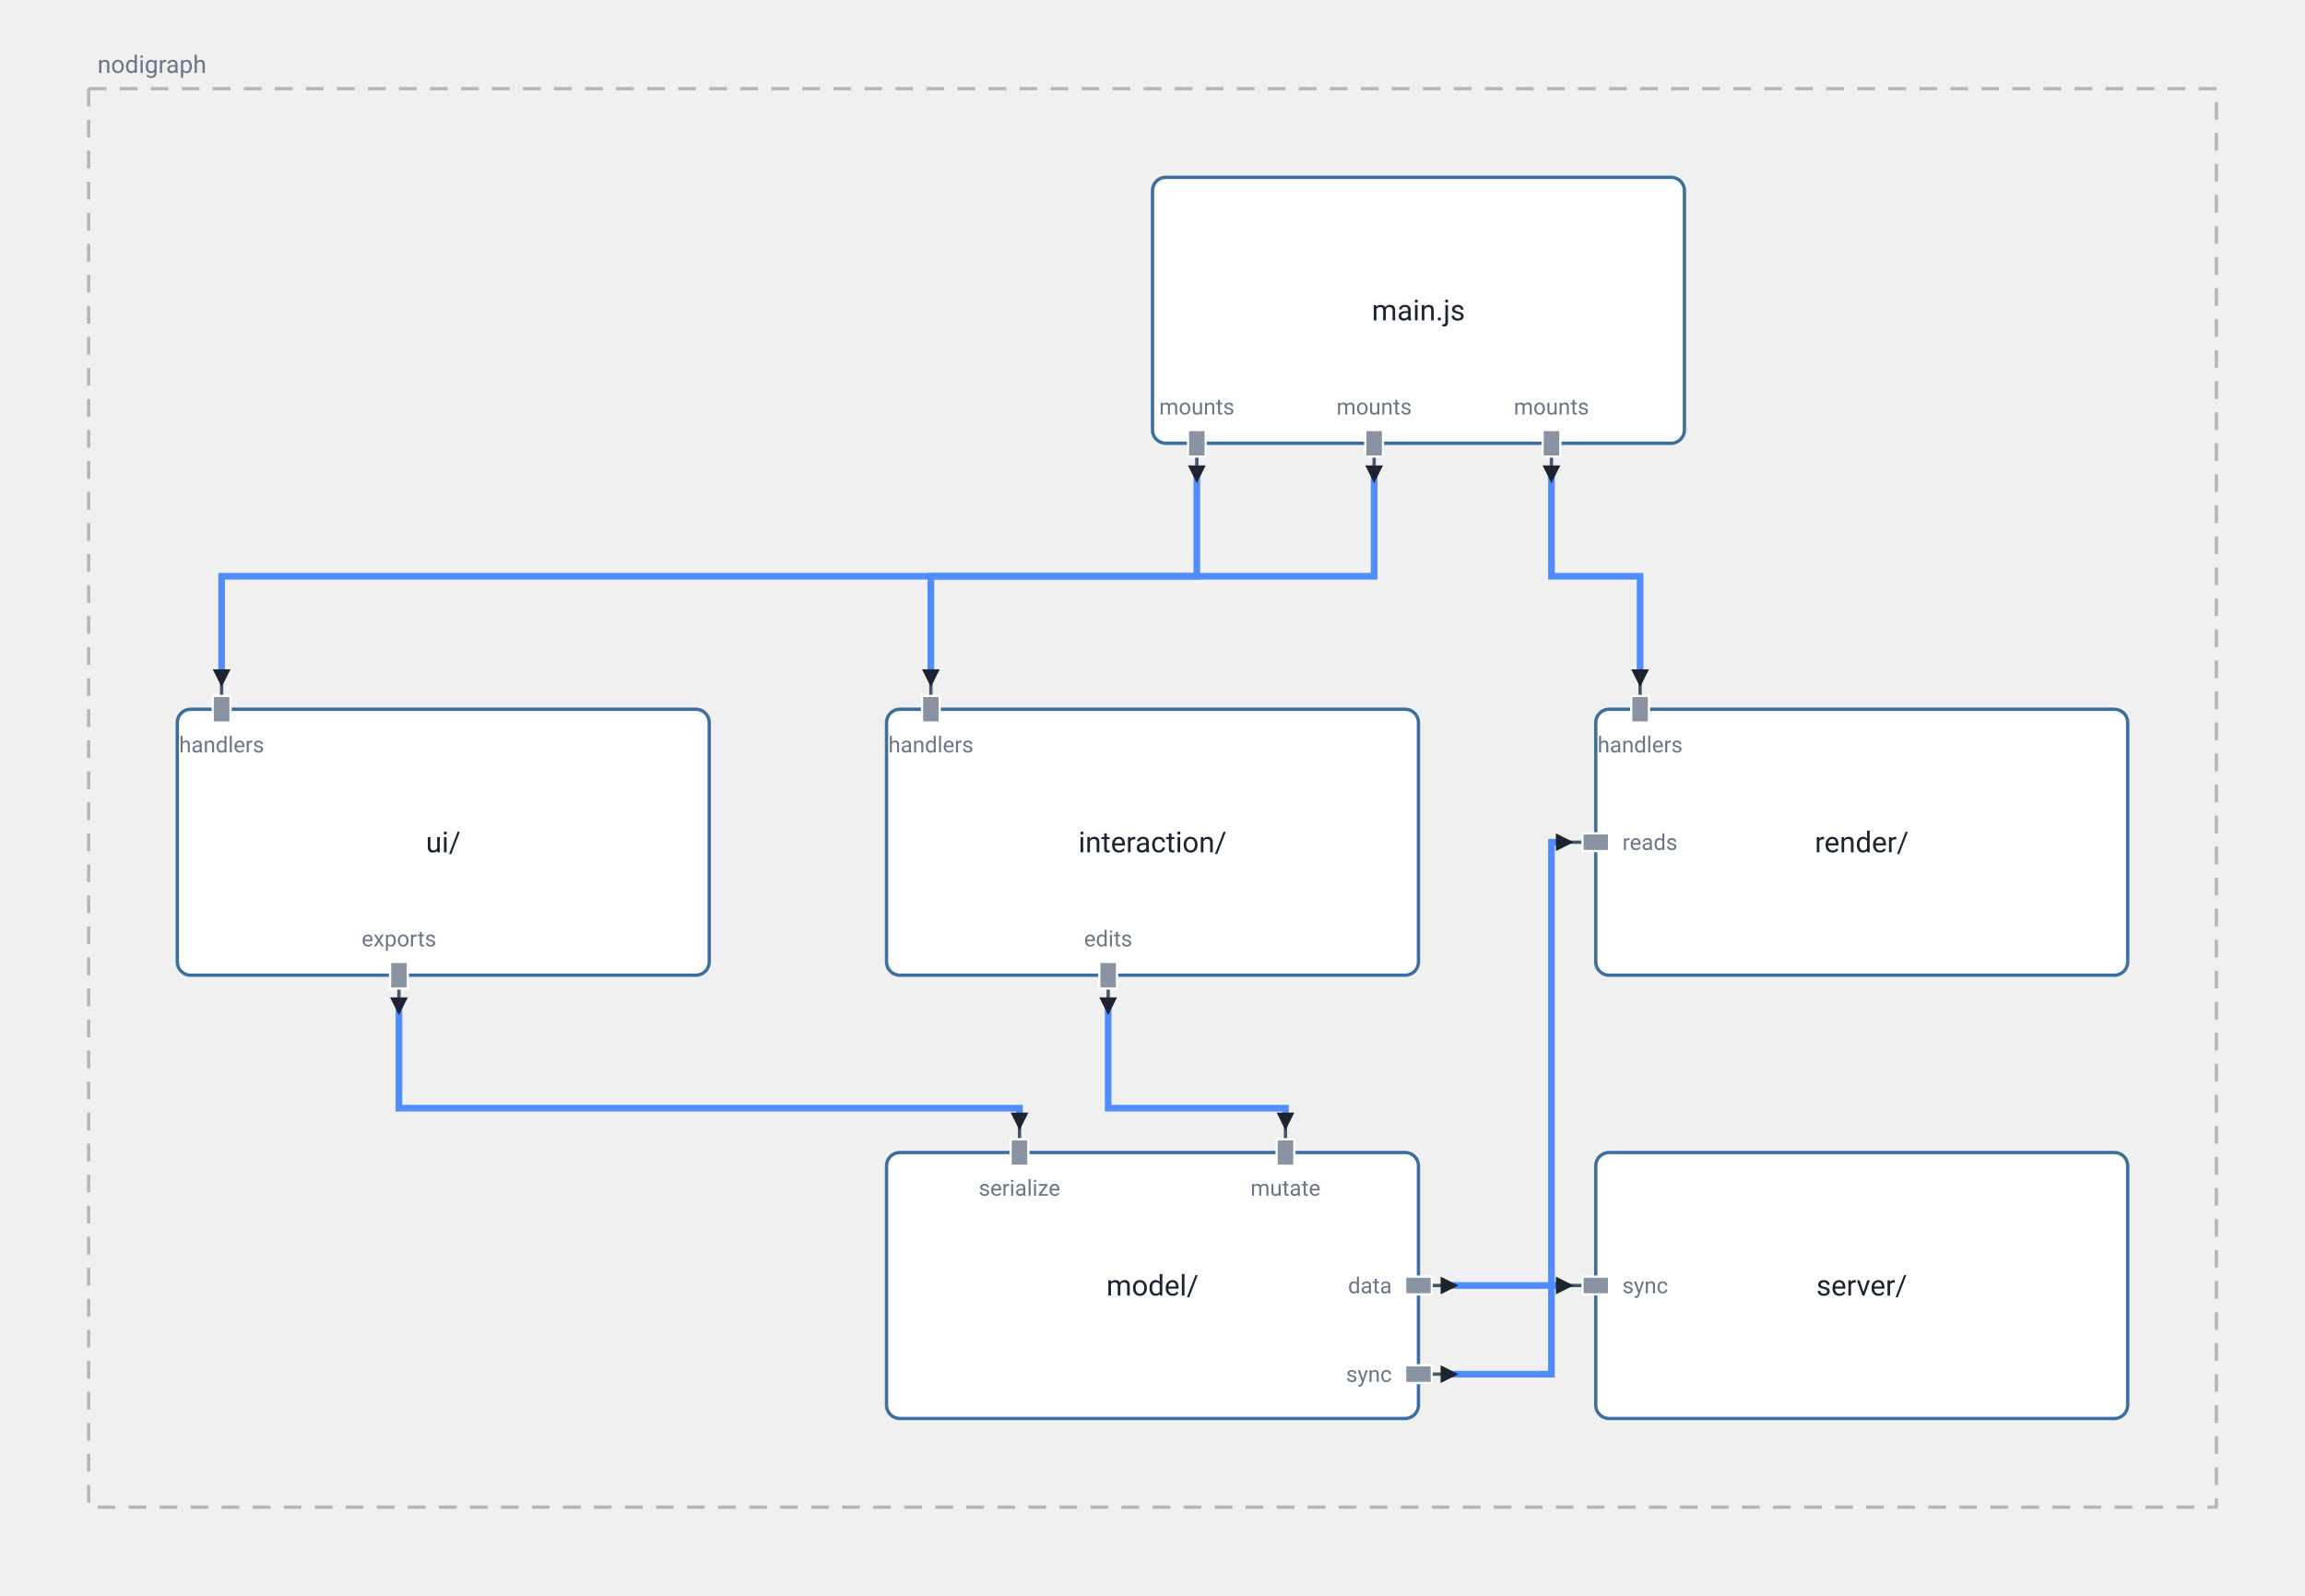
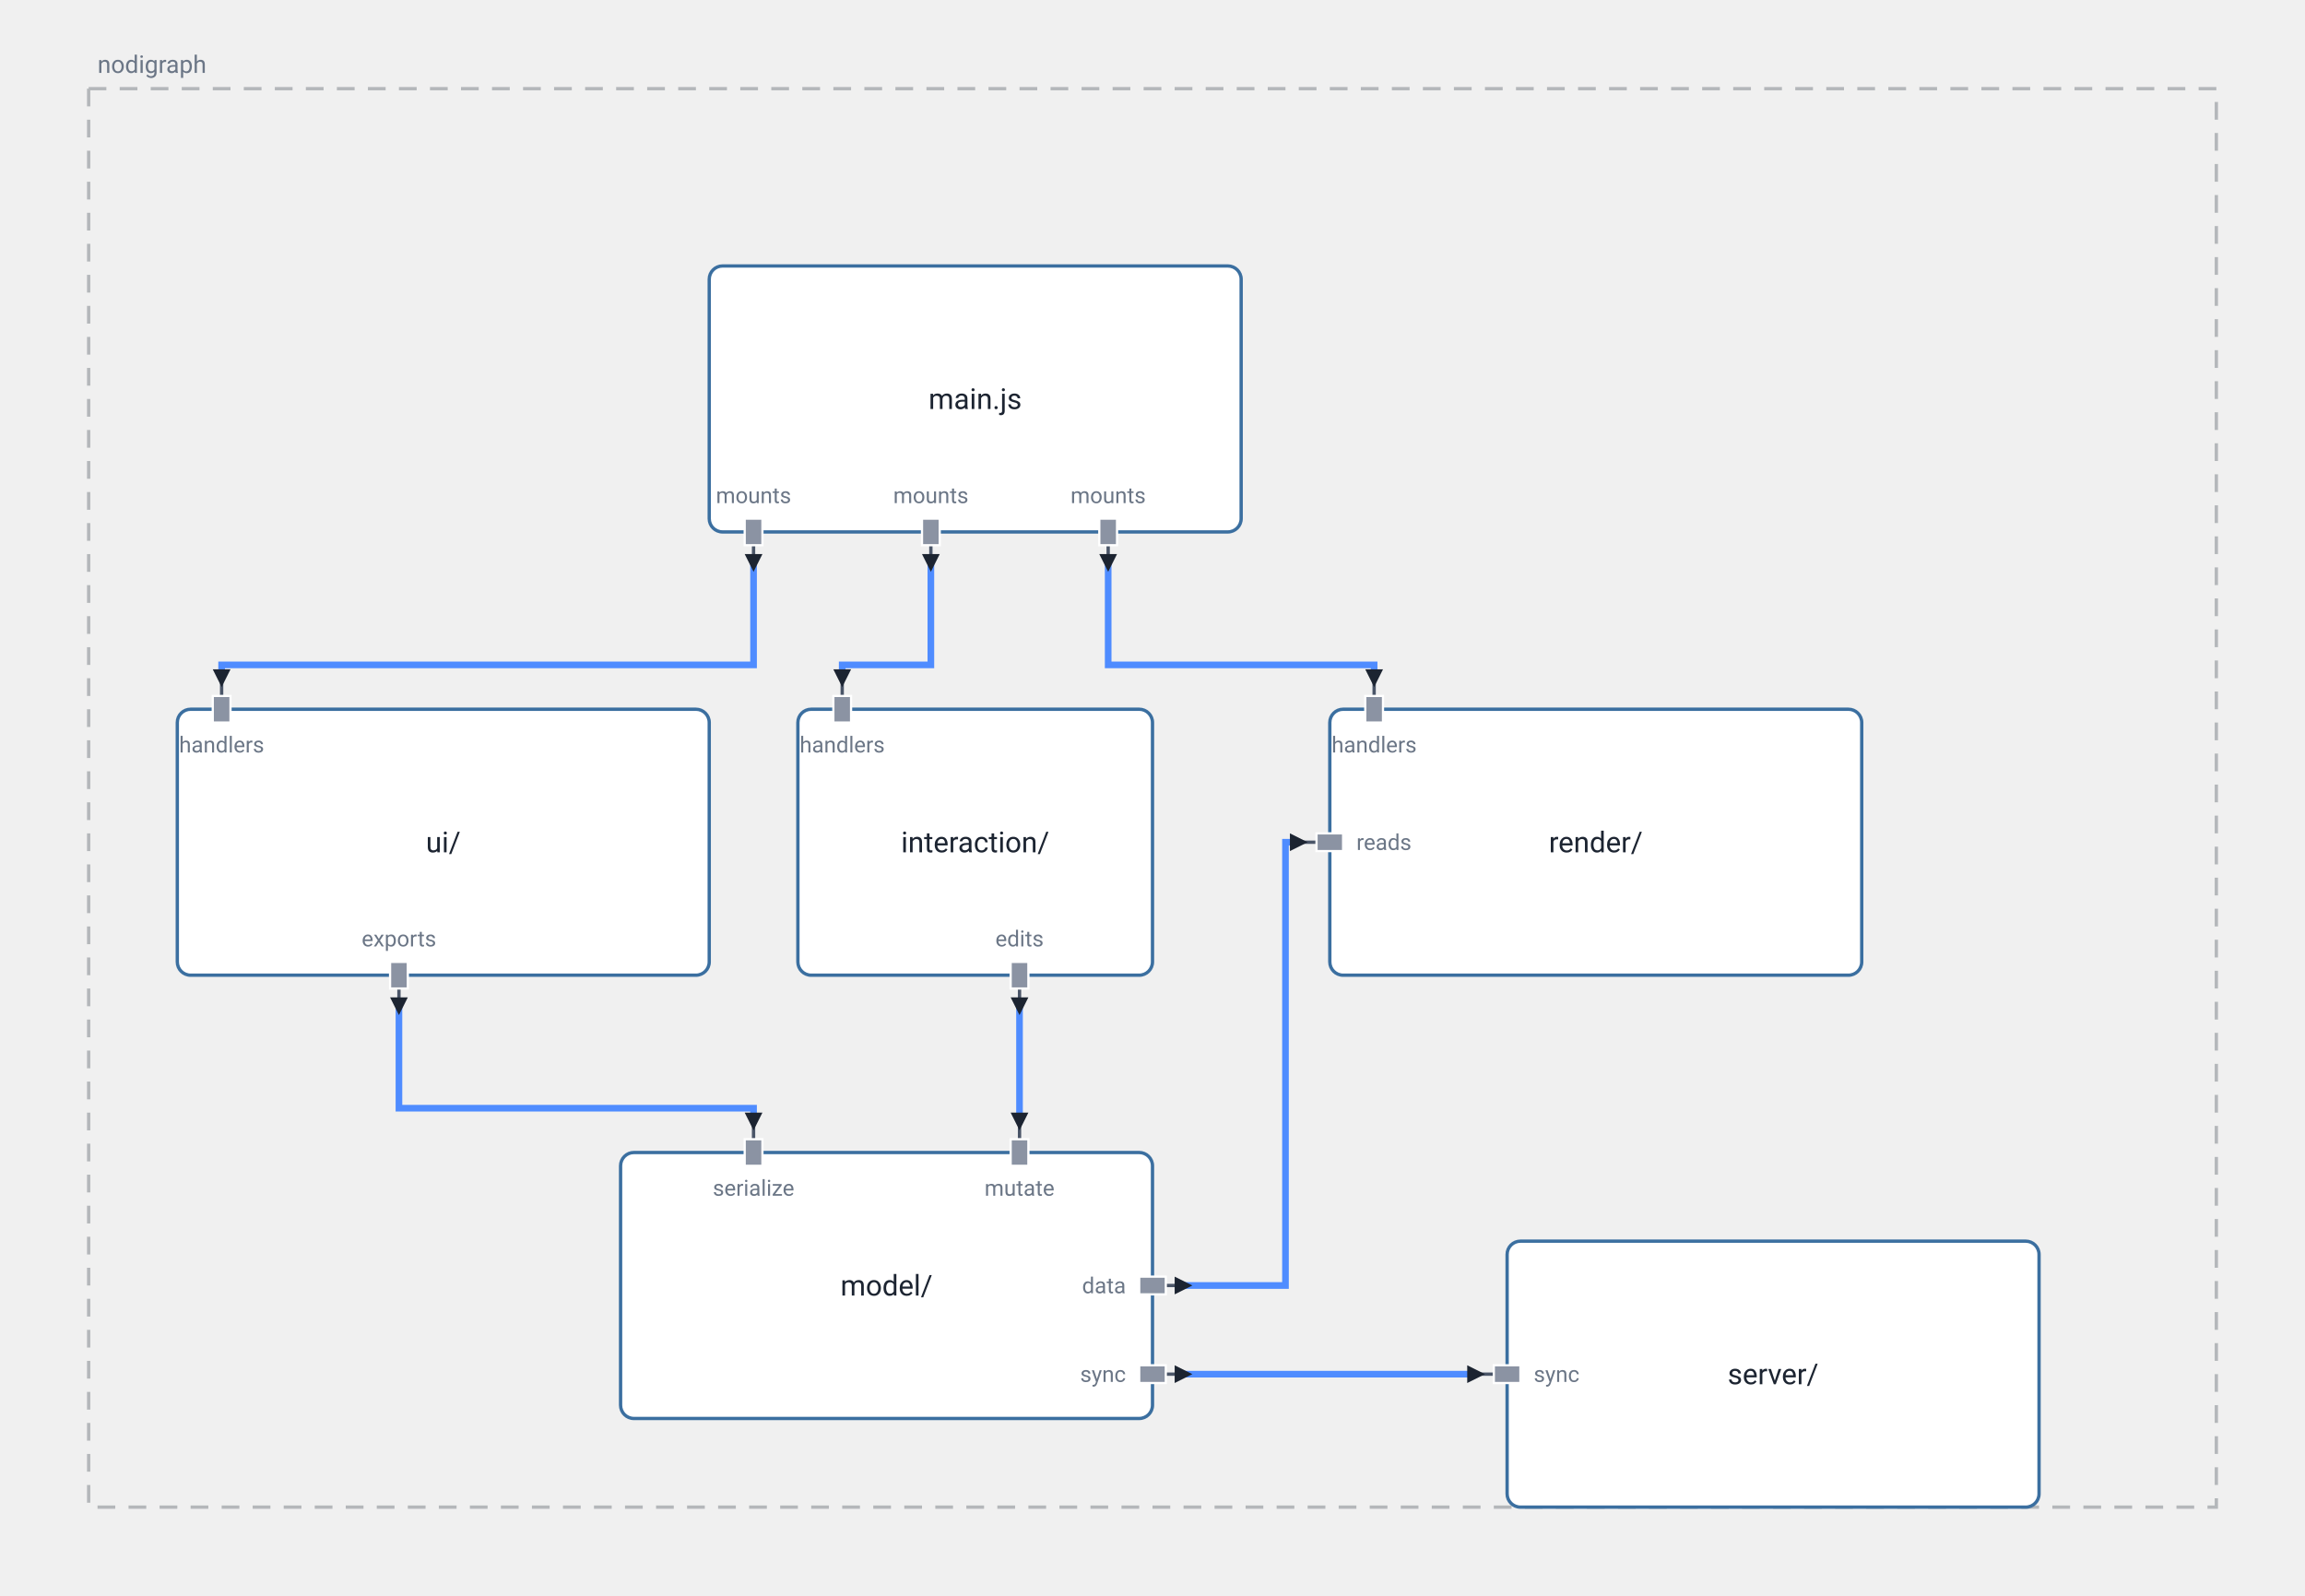
<svg xmlns="http://www.w3.org/2000/svg" width="1040" height="720" viewBox="0 0 1040 720">
  <defs>
    <clipPath id="clip-0">
-       <path d="M 526 80 L 754 80 A 6 6 0 0 1 760 86 L 760 194 A 6 6 0 0 1 754 200 L 526 200 A 6 6 0 0 1 520 194 L 520 86 A 6 6 0 0 1 526 80 Z" />
+       <path d="M 326 120 L 554 120 A 6 6 0 0 1 560 126 L 560 234 A 6 6 0 0 1 554 240 L 326 240 A 6 6 0 0 1 320 234 L 320 126 A 6 6 0 0 1 326 120 Z" />
    </clipPath>
    <clipPath id="clip-1">
      <path d="M 86 320 L 314 320 A 6 6 0 0 1 320 326 L 320 434 A 6 6 0 0 1 314 440 L 86 440 A 6 6 0 0 1 80 434 L 80 326 A 6 6 0 0 1 86 320 Z" />
    </clipPath>
    <clipPath id="clip-2">
-       <path d="M 406 320 L 634 320 A 6 6 0 0 1 640 326 L 640 434 A 6 6 0 0 1 634 440 L 406 440 A 6 6 0 0 1 400 434 L 400 326 A 6 6 0 0 1 406 320 Z" />
+       <path d="M 366 320 L 514 320 A 6 6 0 0 1 520 326 L 520 434 A 6 6 0 0 1 514 440 L 366 440 A 6 6 0 0 1 360 434 L 360 326 A 6 6 0 0 1 366 320 Z" />
    </clipPath>
    <clipPath id="clip-3">
-       <path d="M 726 320 L 954 320 A 6 6 0 0 1 960 326 L 960 434 A 6 6 0 0 1 954 440 L 726 440 A 6 6 0 0 1 720 434 L 720 326 A 6 6 0 0 1 726 320 Z" />
+       <path d="M 606 320 L 834 320 A 6 6 0 0 1 840 326 L 840 434 A 6 6 0 0 1 834 440 L 606 440 A 6 6 0 0 1 600 434 L 600 326 A 6 6 0 0 1 606 320 Z" />
    </clipPath>
    <clipPath id="clip-4">
-       <path d="M 406 520 L 634 520 A 6 6 0 0 1 640 526 L 640 634 A 6 6 0 0 1 634 640 L 406 640 A 6 6 0 0 1 400 634 L 400 526 A 6 6 0 0 1 406 520 Z" />
+       <path d="M 286 520 L 514 520 A 6 6 0 0 1 520 526 L 520 634 A 6 6 0 0 1 514 640 L 286 640 A 6 6 0 0 1 280 634 L 280 526 A 6 6 0 0 1 286 520 Z" />
    </clipPath>
    <clipPath id="clip-5">
-       <path d="M 726 520 L 954 520 A 6 6 0 0 1 960 526 L 960 634 A 6 6 0 0 1 954 640 L 726 640 A 6 6 0 0 1 720 634 L 720 526 A 6 6 0 0 1 726 520 Z" />
+       <path d="M 686 560 L 914 560 A 6 6 0 0 1 920 566 L 920 674 A 6 6 0 0 1 914 680 L 686 680 A 6 6 0 0 1 680 674 L 680 566 A 6 6 0 0 1 686 560 Z" />
    </clipPath>
  </defs>
-   <path d="M 540 214 L 540 260 L 100 260 L 100 306" stroke="#4f8cff" stroke-width="3" stroke-linecap="round" stroke-linejoin="miter" fill="none" />
-   <path d="M 620 214 L 620 260 L 420 260 L 420 306" stroke="#4f8cff" stroke-width="3" stroke-linecap="round" stroke-linejoin="miter" fill="none" />
-   <path d="M 700 214 L 700 260 L 740 260 L 740 306" stroke="#4f8cff" stroke-width="3" stroke-linecap="round" stroke-linejoin="miter" fill="none" />
-   <path d="M 180 454 L 180 500 L 460 500 L 460 506" stroke="#4f8cff" stroke-width="3" stroke-linecap="round" stroke-linejoin="miter" fill="none" />
-   <path d="M 500 454 L 500 500 L 580 500 L 580 506" stroke="#4f8cff" stroke-width="3" stroke-linecap="round" stroke-linejoin="miter" fill="none" />
-   <path d="M 654 580 L 700 580 L 700 380 L 706 380" stroke="#4f8cff" stroke-width="3" stroke-linecap="round" stroke-linejoin="miter" fill="none" />
-   <path d="M 654 620 L 700 620 L 700 580 L 706 580" stroke="#4f8cff" stroke-width="3" stroke-linecap="round" stroke-linejoin="miter" fill="none" />
+   <path d="M 340 254 L 340 300 L 100 300 L 100 306" stroke="#4f8cff" stroke-width="3" stroke-linecap="round" stroke-linejoin="miter" fill="none" />
+   <path d="M 420 254 L 420 300 L 380 300 L 380 306" stroke="#4f8cff" stroke-width="3" stroke-linecap="round" stroke-linejoin="miter" fill="none" />
+   <path d="M 500 254 L 500 300 L 620 300 L 620 306" stroke="#4f8cff" stroke-width="3" stroke-linecap="round" stroke-linejoin="miter" fill="none" />
+   <path d="M 180 454 L 180 500 L 340 500 L 340 506" stroke="#4f8cff" stroke-width="3" stroke-linecap="round" stroke-linejoin="miter" fill="none" />
+   <path d="M 460 454 L 460 506" stroke="#4f8cff" stroke-width="3" stroke-linecap="round" stroke-linejoin="miter" fill="none" />
+   <path d="M 534 580 L 580 580 L 580 380 L 586 380" stroke="#4f8cff" stroke-width="3" stroke-linecap="round" stroke-linejoin="miter" fill="none" />
+   <path d="M 534 620 L 666 620" stroke="#4f8cff" stroke-width="3" stroke-linecap="round" stroke-linejoin="miter" fill="none" />
  <path d="M 40 40 L 1000 40 L 1000 680 L 40 680 Z" stroke="rgba(28, 36, 49, 0.28)" stroke-width="1.5" stroke-linecap="butt" stroke-linejoin="miter" fill="none" stroke-dasharray="8 6" />
  <text x="44" y="34" text-anchor="start" dy="-0.1em" font-family="-apple-system, Segoe UI, Roboto, sans-serif" font-size="11px" font-weight="normal" font-style="normal" fill="#6b7686">nodigraph</text>
-   <path d="M 526 80 L 754 80 A 6 6 0 0 1 760 86 L 760 194 A 6 6 0 0 1 754 200 L 526 200 A 6 6 0 0 1 520 194 L 520 86 A 6 6 0 0 1 526 80 Z" fill="#ffffff" />
-   <path d="M 526 80 L 754 80 A 6 6 0 0 1 760 86 L 760 194 A 6 6 0 0 1 754 200 L 526 200 A 6 6 0 0 1 520 194 L 520 86 A 6 6 0 0 1 526 80 Z" stroke="#3b6fa0" stroke-width="1.5" stroke-linecap="butt" stroke-linejoin="miter" fill="none" />
+   <path d="M 326 120 L 554 120 A 6 6 0 0 1 560 126 L 560 234 A 6 6 0 0 1 554 240 L 326 240 A 6 6 0 0 1 320 234 L 320 126 A 6 6 0 0 1 326 120 Z" fill="#ffffff" />
+   <path d="M 326 120 L 554 120 A 6 6 0 0 1 560 126 L 560 234 A 6 6 0 0 1 554 240 L 326 240 A 6 6 0 0 1 320 234 L 320 126 A 6 6 0 0 1 326 120 Z" stroke="#3b6fa0" stroke-width="1.5" stroke-linecap="butt" stroke-linejoin="miter" fill="none" />
  <g clip-path="url(#clip-0)">
-     <text x="640" y="140" text-anchor="middle" dy="0.35em" font-family="-apple-system, Segoe UI, Roboto, sans-serif" font-size="13px" font-weight="normal" font-style="normal" fill="#1c2431">main.js</text>
+     <text x="440" y="180" text-anchor="middle" dy="0.35em" font-family="-apple-system, Segoe UI, Roboto, sans-serif" font-size="13px" font-weight="normal" font-style="normal" fill="#1c2431">main.js</text>
  </g>
-   <path d="M 540 200 L 540 214" stroke="#4a5568" stroke-width="1.5" stroke-linecap="butt" stroke-linejoin="miter" fill="none" />
-   <path d="M 536 194 L 544 194 L 544 206 L 536 206 Z" fill="#8b93a3" />
-   <path d="M 536 194 L 544 194 L 544 206 L 536 206 Z" stroke="#ffffff" stroke-width="1" stroke-linecap="butt" stroke-linejoin="miter" fill="none" />
-   <path d="M 540 218 L 536 210 L 544 210 Z" fill="#1c2431" />
-   <text x="540" y="188" text-anchor="middle" dy="-0.1em" font-family="-apple-system, Segoe UI, Roboto, sans-serif" font-size="10px" font-weight="normal" font-style="normal" fill="#6b7686">mounts</text>
-   <path d="M 620 200 L 620 214" stroke="#4a5568" stroke-width="1.5" stroke-linecap="butt" stroke-linejoin="miter" fill="none" />
-   <path d="M 616 194 L 624 194 L 624 206 L 616 206 Z" fill="#8b93a3" />
-   <path d="M 616 194 L 624 194 L 624 206 L 616 206 Z" stroke="#ffffff" stroke-width="1" stroke-linecap="butt" stroke-linejoin="miter" fill="none" />
-   <path d="M 620 218 L 616 210 L 624 210 Z" fill="#1c2431" />
-   <text x="620" y="188" text-anchor="middle" dy="-0.1em" font-family="-apple-system, Segoe UI, Roboto, sans-serif" font-size="10px" font-weight="normal" font-style="normal" fill="#6b7686">mounts</text>
-   <path d="M 700 200 L 700 214" stroke="#4a5568" stroke-width="1.5" stroke-linecap="butt" stroke-linejoin="miter" fill="none" />
-   <path d="M 696 194 L 704 194 L 704 206 L 696 206 Z" fill="#8b93a3" />
-   <path d="M 696 194 L 704 194 L 704 206 L 696 206 Z" stroke="#ffffff" stroke-width="1" stroke-linecap="butt" stroke-linejoin="miter" fill="none" />
-   <path d="M 700 218 L 696 210 L 704 210 Z" fill="#1c2431" />
-   <text x="700" y="188" text-anchor="middle" dy="-0.1em" font-family="-apple-system, Segoe UI, Roboto, sans-serif" font-size="10px" font-weight="normal" font-style="normal" fill="#6b7686">mounts</text>
+   <path d="M 340 240 L 340 254" stroke="#4a5568" stroke-width="1.5" stroke-linecap="butt" stroke-linejoin="miter" fill="none" />
+   <path d="M 336 234 L 344 234 L 344 246 L 336 246 Z" fill="#8b93a3" />
+   <path d="M 336 234 L 344 234 L 344 246 L 336 246 Z" stroke="#ffffff" stroke-width="1" stroke-linecap="butt" stroke-linejoin="miter" fill="none" />
+   <path d="M 340 258 L 336 250 L 344 250 Z" fill="#1c2431" />
+   <text x="340" y="228" text-anchor="middle" dy="-0.1em" font-family="-apple-system, Segoe UI, Roboto, sans-serif" font-size="10px" font-weight="normal" font-style="normal" fill="#6b7686">mounts</text>
+   <path d="M 420 240 L 420 254" stroke="#4a5568" stroke-width="1.5" stroke-linecap="butt" stroke-linejoin="miter" fill="none" />
+   <path d="M 416 234 L 424 234 L 424 246 L 416 246 Z" fill="#8b93a3" />
+   <path d="M 416 234 L 424 234 L 424 246 L 416 246 Z" stroke="#ffffff" stroke-width="1" stroke-linecap="butt" stroke-linejoin="miter" fill="none" />
+   <path d="M 420 258 L 416 250 L 424 250 Z" fill="#1c2431" />
+   <text x="420" y="228" text-anchor="middle" dy="-0.1em" font-family="-apple-system, Segoe UI, Roboto, sans-serif" font-size="10px" font-weight="normal" font-style="normal" fill="#6b7686">mounts</text>
+   <path d="M 500 240 L 500 254" stroke="#4a5568" stroke-width="1.5" stroke-linecap="butt" stroke-linejoin="miter" fill="none" />
+   <path d="M 496 234 L 504 234 L 504 246 L 496 246 Z" fill="#8b93a3" />
+   <path d="M 496 234 L 504 234 L 504 246 L 496 246 Z" stroke="#ffffff" stroke-width="1" stroke-linecap="butt" stroke-linejoin="miter" fill="none" />
+   <path d="M 500 258 L 496 250 L 504 250 Z" fill="#1c2431" />
+   <text x="500" y="228" text-anchor="middle" dy="-0.1em" font-family="-apple-system, Segoe UI, Roboto, sans-serif" font-size="10px" font-weight="normal" font-style="normal" fill="#6b7686">mounts</text>
  <path d="M 86 320 L 314 320 A 6 6 0 0 1 320 326 L 320 434 A 6 6 0 0 1 314 440 L 86 440 A 6 6 0 0 1 80 434 L 80 326 A 6 6 0 0 1 86 320 Z" fill="#ffffff" />
  <path d="M 86 320 L 314 320 A 6 6 0 0 1 320 326 L 320 434 A 6 6 0 0 1 314 440 L 86 440 A 6 6 0 0 1 80 434 L 80 326 A 6 6 0 0 1 86 320 Z" stroke="#3b6fa0" stroke-width="1.5" stroke-linecap="butt" stroke-linejoin="miter" fill="none" />
  <g clip-path="url(#clip-1)">
    <text x="200" y="380" text-anchor="middle" dy="0.35em" font-family="-apple-system, Segoe UI, Roboto, sans-serif" font-size="13px" font-weight="normal" font-style="normal" fill="#1c2431">ui/</text>
  </g>
  <path d="M 100 320 L 100 306" stroke="#4a5568" stroke-width="1.5" stroke-linecap="butt" stroke-linejoin="miter" fill="none" />
  <path d="M 96 314 L 104 314 L 104 326 L 96 326 Z" fill="#8b93a3" />
  <path d="M 96 314 L 104 314 L 104 326 L 96 326 Z" stroke="#ffffff" stroke-width="1" stroke-linecap="butt" stroke-linejoin="miter" fill="none" />
  <path d="M 100 310 L 96 302 L 104 302 Z" fill="#1c2431" />
  <text x="100" y="332" text-anchor="middle" dy="0.75em" font-family="-apple-system, Segoe UI, Roboto, sans-serif" font-size="10px" font-weight="normal" font-style="normal" fill="#6b7686">handlers</text>
  <path d="M 180 440 L 180 454" stroke="#4a5568" stroke-width="1.5" stroke-linecap="butt" stroke-linejoin="miter" fill="none" />
  <path d="M 176 434 L 184 434 L 184 446 L 176 446 Z" fill="#8b93a3" />
  <path d="M 176 434 L 184 434 L 184 446 L 176 446 Z" stroke="#ffffff" stroke-width="1" stroke-linecap="butt" stroke-linejoin="miter" fill="none" />
  <path d="M 180 458 L 176 450 L 184 450 Z" fill="#1c2431" />
  <text x="180" y="428" text-anchor="middle" dy="-0.1em" font-family="-apple-system, Segoe UI, Roboto, sans-serif" font-size="10px" font-weight="normal" font-style="normal" fill="#6b7686">exports</text>
-   <path d="M 406 320 L 634 320 A 6 6 0 0 1 640 326 L 640 434 A 6 6 0 0 1 634 440 L 406 440 A 6 6 0 0 1 400 434 L 400 326 A 6 6 0 0 1 406 320 Z" fill="#ffffff" />
-   <path d="M 406 320 L 634 320 A 6 6 0 0 1 640 326 L 640 434 A 6 6 0 0 1 634 440 L 406 440 A 6 6 0 0 1 400 434 L 400 326 A 6 6 0 0 1 406 320 Z" stroke="#3b6fa0" stroke-width="1.5" stroke-linecap="butt" stroke-linejoin="miter" fill="none" />
+   <path d="M 366 320 L 514 320 A 6 6 0 0 1 520 326 L 520 434 A 6 6 0 0 1 514 440 L 366 440 A 6 6 0 0 1 360 434 L 360 326 A 6 6 0 0 1 366 320 Z" fill="#ffffff" />
+   <path d="M 366 320 L 514 320 A 6 6 0 0 1 520 326 L 520 434 A 6 6 0 0 1 514 440 L 366 440 A 6 6 0 0 1 360 434 L 360 326 A 6 6 0 0 1 366 320 Z" stroke="#3b6fa0" stroke-width="1.5" stroke-linecap="butt" stroke-linejoin="miter" fill="none" />
  <g clip-path="url(#clip-2)">
-     <text x="520" y="380" text-anchor="middle" dy="0.35em" font-family="-apple-system, Segoe UI, Roboto, sans-serif" font-size="13px" font-weight="normal" font-style="normal" fill="#1c2431">interaction/</text>
+     <text x="440" y="380" text-anchor="middle" dy="0.35em" font-family="-apple-system, Segoe UI, Roboto, sans-serif" font-size="13px" font-weight="normal" font-style="normal" fill="#1c2431">interaction/</text>
  </g>
-   <path d="M 420 320 L 420 306" stroke="#4a5568" stroke-width="1.5" stroke-linecap="butt" stroke-linejoin="miter" fill="none" />
-   <path d="M 416 314 L 424 314 L 424 326 L 416 326 Z" fill="#8b93a3" />
-   <path d="M 416 314 L 424 314 L 424 326 L 416 326 Z" stroke="#ffffff" stroke-width="1" stroke-linecap="butt" stroke-linejoin="miter" fill="none" />
-   <path d="M 420 310 L 416 302 L 424 302 Z" fill="#1c2431" />
-   <text x="420" y="332" text-anchor="middle" dy="0.75em" font-family="-apple-system, Segoe UI, Roboto, sans-serif" font-size="10px" font-weight="normal" font-style="normal" fill="#6b7686">handlers</text>
-   <path d="M 500 440 L 500 454" stroke="#4a5568" stroke-width="1.5" stroke-linecap="butt" stroke-linejoin="miter" fill="none" />
-   <path d="M 496 434 L 504 434 L 504 446 L 496 446 Z" fill="#8b93a3" />
-   <path d="M 496 434 L 504 434 L 504 446 L 496 446 Z" stroke="#ffffff" stroke-width="1" stroke-linecap="butt" stroke-linejoin="miter" fill="none" />
-   <path d="M 500 458 L 496 450 L 504 450 Z" fill="#1c2431" />
-   <text x="500" y="428" text-anchor="middle" dy="-0.1em" font-family="-apple-system, Segoe UI, Roboto, sans-serif" font-size="10px" font-weight="normal" font-style="normal" fill="#6b7686">edits</text>
-   <path d="M 726 320 L 954 320 A 6 6 0 0 1 960 326 L 960 434 A 6 6 0 0 1 954 440 L 726 440 A 6 6 0 0 1 720 434 L 720 326 A 6 6 0 0 1 726 320 Z" fill="#ffffff" />
-   <path d="M 726 320 L 954 320 A 6 6 0 0 1 960 326 L 960 434 A 6 6 0 0 1 954 440 L 726 440 A 6 6 0 0 1 720 434 L 720 326 A 6 6 0 0 1 726 320 Z" stroke="#3b6fa0" stroke-width="1.5" stroke-linecap="butt" stroke-linejoin="miter" fill="none" />
+   <path d="M 380 320 L 380 306" stroke="#4a5568" stroke-width="1.5" stroke-linecap="butt" stroke-linejoin="miter" fill="none" />
+   <path d="M 376 314 L 384 314 L 384 326 L 376 326 Z" fill="#8b93a3" />
+   <path d="M 376 314 L 384 314 L 384 326 L 376 326 Z" stroke="#ffffff" stroke-width="1" stroke-linecap="butt" stroke-linejoin="miter" fill="none" />
+   <path d="M 380 310 L 376 302 L 384 302 Z" fill="#1c2431" />
+   <text x="380" y="332" text-anchor="middle" dy="0.75em" font-family="-apple-system, Segoe UI, Roboto, sans-serif" font-size="10px" font-weight="normal" font-style="normal" fill="#6b7686">handlers</text>
+   <path d="M 460 440 L 460 454" stroke="#4a5568" stroke-width="1.5" stroke-linecap="butt" stroke-linejoin="miter" fill="none" />
+   <path d="M 456 434 L 464 434 L 464 446 L 456 446 Z" fill="#8b93a3" />
+   <path d="M 456 434 L 464 434 L 464 446 L 456 446 Z" stroke="#ffffff" stroke-width="1" stroke-linecap="butt" stroke-linejoin="miter" fill="none" />
+   <path d="M 460 458 L 456 450 L 464 450 Z" fill="#1c2431" />
+   <text x="460" y="428" text-anchor="middle" dy="-0.1em" font-family="-apple-system, Segoe UI, Roboto, sans-serif" font-size="10px" font-weight="normal" font-style="normal" fill="#6b7686">edits</text>
+   <path d="M 606 320 L 834 320 A 6 6 0 0 1 840 326 L 840 434 A 6 6 0 0 1 834 440 L 606 440 A 6 6 0 0 1 600 434 L 600 326 A 6 6 0 0 1 606 320 Z" fill="#ffffff" />
+   <path d="M 606 320 L 834 320 A 6 6 0 0 1 840 326 L 840 434 A 6 6 0 0 1 834 440 L 606 440 A 6 6 0 0 1 600 434 L 600 326 A 6 6 0 0 1 606 320 Z" stroke="#3b6fa0" stroke-width="1.5" stroke-linecap="butt" stroke-linejoin="miter" fill="none" />
  <g clip-path="url(#clip-3)">
-     <text x="840" y="380" text-anchor="middle" dy="0.35em" font-family="-apple-system, Segoe UI, Roboto, sans-serif" font-size="13px" font-weight="normal" font-style="normal" fill="#1c2431">render/</text>
+     <text x="720" y="380" text-anchor="middle" dy="0.35em" font-family="-apple-system, Segoe UI, Roboto, sans-serif" font-size="13px" font-weight="normal" font-style="normal" fill="#1c2431">render/</text>
  </g>
-   <path d="M 740 320 L 740 306" stroke="#4a5568" stroke-width="1.5" stroke-linecap="butt" stroke-linejoin="miter" fill="none" />
-   <path d="M 736 314 L 744 314 L 744 326 L 736 326 Z" fill="#8b93a3" />
-   <path d="M 736 314 L 744 314 L 744 326 L 736 326 Z" stroke="#ffffff" stroke-width="1" stroke-linecap="butt" stroke-linejoin="miter" fill="none" />
-   <path d="M 740 310 L 736 302 L 744 302 Z" fill="#1c2431" />
-   <text x="740" y="332" text-anchor="middle" dy="0.75em" font-family="-apple-system, Segoe UI, Roboto, sans-serif" font-size="10px" font-weight="normal" font-style="normal" fill="#6b7686">handlers</text>
-   <path d="M 720 380 L 706 380" stroke="#4a5568" stroke-width="1.5" stroke-linecap="butt" stroke-linejoin="miter" fill="none" />
-   <path d="M 714 376 L 726 376 L 726 384 L 714 384 Z" fill="#8b93a3" />
-   <path d="M 714 376 L 726 376 L 726 384 L 714 384 Z" stroke="#ffffff" stroke-width="1" stroke-linecap="butt" stroke-linejoin="miter" fill="none" />
-   <path d="M 710 380 L 702 384 L 702 376 Z" fill="#1c2431" />
-   <text x="732" y="380" text-anchor="start" dy="0.35em" font-family="-apple-system, Segoe UI, Roboto, sans-serif" font-size="10px" font-weight="normal" font-style="normal" fill="#6b7686">reads</text>
-   <path d="M 406 520 L 634 520 A 6 6 0 0 1 640 526 L 640 634 A 6 6 0 0 1 634 640 L 406 640 A 6 6 0 0 1 400 634 L 400 526 A 6 6 0 0 1 406 520 Z" fill="#ffffff" />
-   <path d="M 406 520 L 634 520 A 6 6 0 0 1 640 526 L 640 634 A 6 6 0 0 1 634 640 L 406 640 A 6 6 0 0 1 400 634 L 400 526 A 6 6 0 0 1 406 520 Z" stroke="#3b6fa0" stroke-width="1.5" stroke-linecap="butt" stroke-linejoin="miter" fill="none" />
+   <path d="M 620 320 L 620 306" stroke="#4a5568" stroke-width="1.5" stroke-linecap="butt" stroke-linejoin="miter" fill="none" />
+   <path d="M 616 314 L 624 314 L 624 326 L 616 326 Z" fill="#8b93a3" />
+   <path d="M 616 314 L 624 314 L 624 326 L 616 326 Z" stroke="#ffffff" stroke-width="1" stroke-linecap="butt" stroke-linejoin="miter" fill="none" />
+   <path d="M 620 310 L 616 302 L 624 302 Z" fill="#1c2431" />
+   <text x="620" y="332" text-anchor="middle" dy="0.75em" font-family="-apple-system, Segoe UI, Roboto, sans-serif" font-size="10px" font-weight="normal" font-style="normal" fill="#6b7686">handlers</text>
+   <path d="M 600 380 L 586 380" stroke="#4a5568" stroke-width="1.5" stroke-linecap="butt" stroke-linejoin="miter" fill="none" />
+   <path d="M 594 376 L 606 376 L 606 384 L 594 384 Z" fill="#8b93a3" />
+   <path d="M 594 376 L 606 376 L 606 384 L 594 384 Z" stroke="#ffffff" stroke-width="1" stroke-linecap="butt" stroke-linejoin="miter" fill="none" />
+   <path d="M 590 380 L 582 384 L 582 376 Z" fill="#1c2431" />
+   <text x="612" y="380" text-anchor="start" dy="0.35em" font-family="-apple-system, Segoe UI, Roboto, sans-serif" font-size="10px" font-weight="normal" font-style="normal" fill="#6b7686">reads</text>
+   <path d="M 286 520 L 514 520 A 6 6 0 0 1 520 526 L 520 634 A 6 6 0 0 1 514 640 L 286 640 A 6 6 0 0 1 280 634 L 280 526 A 6 6 0 0 1 286 520 Z" fill="#ffffff" />
+   <path d="M 286 520 L 514 520 A 6 6 0 0 1 520 526 L 520 634 A 6 6 0 0 1 514 640 L 286 640 A 6 6 0 0 1 280 634 L 280 526 A 6 6 0 0 1 286 520 Z" stroke="#3b6fa0" stroke-width="1.5" stroke-linecap="butt" stroke-linejoin="miter" fill="none" />
  <g clip-path="url(#clip-4)">
-     <text x="520" y="580" text-anchor="middle" dy="0.35em" font-family="-apple-system, Segoe UI, Roboto, sans-serif" font-size="13px" font-weight="normal" font-style="normal" fill="#1c2431">model/</text>
+     <text x="400" y="580" text-anchor="middle" dy="0.35em" font-family="-apple-system, Segoe UI, Roboto, sans-serif" font-size="13px" font-weight="normal" font-style="normal" fill="#1c2431">model/</text>
  </g>
+   <path d="M 340 520 L 340 506" stroke="#4a5568" stroke-width="1.5" stroke-linecap="butt" stroke-linejoin="miter" fill="none" />
+   <path d="M 336 514 L 344 514 L 344 526 L 336 526 Z" fill="#8b93a3" />
+   <path d="M 336 514 L 344 514 L 344 526 L 336 526 Z" stroke="#ffffff" stroke-width="1" stroke-linecap="butt" stroke-linejoin="miter" fill="none" />
+   <path d="M 340 510 L 336 502 L 344 502 Z" fill="#1c2431" />
+   <text x="340" y="532" text-anchor="middle" dy="0.75em" font-family="-apple-system, Segoe UI, Roboto, sans-serif" font-size="10px" font-weight="normal" font-style="normal" fill="#6b7686">serialize</text>
  <path d="M 460 520 L 460 506" stroke="#4a5568" stroke-width="1.5" stroke-linecap="butt" stroke-linejoin="miter" fill="none" />
  <path d="M 456 514 L 464 514 L 464 526 L 456 526 Z" fill="#8b93a3" />
  <path d="M 456 514 L 464 514 L 464 526 L 456 526 Z" stroke="#ffffff" stroke-width="1" stroke-linecap="butt" stroke-linejoin="miter" fill="none" />
  <path d="M 460 510 L 456 502 L 464 502 Z" fill="#1c2431" />
-   <text x="460" y="532" text-anchor="middle" dy="0.75em" font-family="-apple-system, Segoe UI, Roboto, sans-serif" font-size="10px" font-weight="normal" font-style="normal" fill="#6b7686">serialize</text>
-   <path d="M 580 520 L 580 506" stroke="#4a5568" stroke-width="1.5" stroke-linecap="butt" stroke-linejoin="miter" fill="none" />
-   <path d="M 576 514 L 584 514 L 584 526 L 576 526 Z" fill="#8b93a3" />
-   <path d="M 576 514 L 584 514 L 584 526 L 576 526 Z" stroke="#ffffff" stroke-width="1" stroke-linecap="butt" stroke-linejoin="miter" fill="none" />
-   <path d="M 580 510 L 576 502 L 584 502 Z" fill="#1c2431" />
-   <text x="580" y="532" text-anchor="middle" dy="0.75em" font-family="-apple-system, Segoe UI, Roboto, sans-serif" font-size="10px" font-weight="normal" font-style="normal" fill="#6b7686">mutate</text>
-   <path d="M 640 580 L 654 580" stroke="#4a5568" stroke-width="1.5" stroke-linecap="butt" stroke-linejoin="miter" fill="none" />
-   <path d="M 634 576 L 646 576 L 646 584 L 634 584 Z" fill="#8b93a3" />
-   <path d="M 634 576 L 646 576 L 646 584 L 634 584 Z" stroke="#ffffff" stroke-width="1" stroke-linecap="butt" stroke-linejoin="miter" fill="none" />
-   <path d="M 658 580 L 650 584 L 650 576 Z" fill="#1c2431" />
-   <text x="628" y="580" text-anchor="end" dy="0.35em" font-family="-apple-system, Segoe UI, Roboto, sans-serif" font-size="10px" font-weight="normal" font-style="normal" fill="#6b7686">data</text>
-   <path d="M 640 620 L 654 620" stroke="#4a5568" stroke-width="1.5" stroke-linecap="butt" stroke-linejoin="miter" fill="none" />
-   <path d="M 634 616 L 646 616 L 646 624 L 634 624 Z" fill="#8b93a3" />
-   <path d="M 634 616 L 646 616 L 646 624 L 634 624 Z" stroke="#ffffff" stroke-width="1" stroke-linecap="butt" stroke-linejoin="miter" fill="none" />
-   <path d="M 658 620 L 650 624 L 650 616 Z" fill="#1c2431" />
-   <text x="628" y="620" text-anchor="end" dy="0.35em" font-family="-apple-system, Segoe UI, Roboto, sans-serif" font-size="10px" font-weight="normal" font-style="normal" fill="#6b7686">sync</text>
-   <path d="M 726 520 L 954 520 A 6 6 0 0 1 960 526 L 960 634 A 6 6 0 0 1 954 640 L 726 640 A 6 6 0 0 1 720 634 L 720 526 A 6 6 0 0 1 726 520 Z" fill="#ffffff" />
-   <path d="M 726 520 L 954 520 A 6 6 0 0 1 960 526 L 960 634 A 6 6 0 0 1 954 640 L 726 640 A 6 6 0 0 1 720 634 L 720 526 A 6 6 0 0 1 726 520 Z" stroke="#3b6fa0" stroke-width="1.5" stroke-linecap="butt" stroke-linejoin="miter" fill="none" />
+   <text x="460" y="532" text-anchor="middle" dy="0.75em" font-family="-apple-system, Segoe UI, Roboto, sans-serif" font-size="10px" font-weight="normal" font-style="normal" fill="#6b7686">mutate</text>
+   <path d="M 520 580 L 534 580" stroke="#4a5568" stroke-width="1.5" stroke-linecap="butt" stroke-linejoin="miter" fill="none" />
+   <path d="M 514 576 L 526 576 L 526 584 L 514 584 Z" fill="#8b93a3" />
+   <path d="M 514 576 L 526 576 L 526 584 L 514 584 Z" stroke="#ffffff" stroke-width="1" stroke-linecap="butt" stroke-linejoin="miter" fill="none" />
+   <path d="M 538 580 L 530 584 L 530 576 Z" fill="#1c2431" />
+   <text x="508" y="580" text-anchor="end" dy="0.35em" font-family="-apple-system, Segoe UI, Roboto, sans-serif" font-size="10px" font-weight="normal" font-style="normal" fill="#6b7686">data</text>
+   <path d="M 520 620 L 534 620" stroke="#4a5568" stroke-width="1.5" stroke-linecap="butt" stroke-linejoin="miter" fill="none" />
+   <path d="M 514 616 L 526 616 L 526 624 L 514 624 Z" fill="#8b93a3" />
+   <path d="M 514 616 L 526 616 L 526 624 L 514 624 Z" stroke="#ffffff" stroke-width="1" stroke-linecap="butt" stroke-linejoin="miter" fill="none" />
+   <path d="M 538 620 L 530 624 L 530 616 Z" fill="#1c2431" />
+   <text x="508" y="620" text-anchor="end" dy="0.35em" font-family="-apple-system, Segoe UI, Roboto, sans-serif" font-size="10px" font-weight="normal" font-style="normal" fill="#6b7686">sync</text>
+   <path d="M 686 560 L 914 560 A 6 6 0 0 1 920 566 L 920 674 A 6 6 0 0 1 914 680 L 686 680 A 6 6 0 0 1 680 674 L 680 566 A 6 6 0 0 1 686 560 Z" fill="#ffffff" />
+   <path d="M 686 560 L 914 560 A 6 6 0 0 1 920 566 L 920 674 A 6 6 0 0 1 914 680 L 686 680 A 6 6 0 0 1 680 674 L 680 566 A 6 6 0 0 1 686 560 Z" stroke="#3b6fa0" stroke-width="1.5" stroke-linecap="butt" stroke-linejoin="miter" fill="none" />
  <g clip-path="url(#clip-5)">
-     <text x="840" y="580" text-anchor="middle" dy="0.35em" font-family="-apple-system, Segoe UI, Roboto, sans-serif" font-size="13px" font-weight="normal" font-style="normal" fill="#1c2431">server/</text>
+     <text x="800" y="620" text-anchor="middle" dy="0.35em" font-family="-apple-system, Segoe UI, Roboto, sans-serif" font-size="13px" font-weight="normal" font-style="normal" fill="#1c2431">server/</text>
  </g>
-   <path d="M 720 580 L 706 580" stroke="#4a5568" stroke-width="1.5" stroke-linecap="butt" stroke-linejoin="miter" fill="none" />
-   <path d="M 714 576 L 726 576 L 726 584 L 714 584 Z" fill="#8b93a3" />
-   <path d="M 714 576 L 726 576 L 726 584 L 714 584 Z" stroke="#ffffff" stroke-width="1" stroke-linecap="butt" stroke-linejoin="miter" fill="none" />
-   <path d="M 710 580 L 702 584 L 702 576 Z" fill="#1c2431" />
-   <text x="732" y="580" text-anchor="start" dy="0.35em" font-family="-apple-system, Segoe UI, Roboto, sans-serif" font-size="10px" font-weight="normal" font-style="normal" fill="#6b7686">sync</text>
+   <path d="M 680 620 L 666 620" stroke="#4a5568" stroke-width="1.5" stroke-linecap="butt" stroke-linejoin="miter" fill="none" />
+   <path d="M 674 616 L 686 616 L 686 624 L 674 624 Z" fill="#8b93a3" />
+   <path d="M 674 616 L 686 616 L 686 624 L 674 624 Z" stroke="#ffffff" stroke-width="1" stroke-linecap="butt" stroke-linejoin="miter" fill="none" />
+   <path d="M 670 620 L 662 624 L 662 616 Z" fill="#1c2431" />
+   <text x="692" y="620" text-anchor="start" dy="0.35em" font-family="-apple-system, Segoe UI, Roboto, sans-serif" font-size="10px" font-weight="normal" font-style="normal" fill="#6b7686">sync</text>
</svg>
